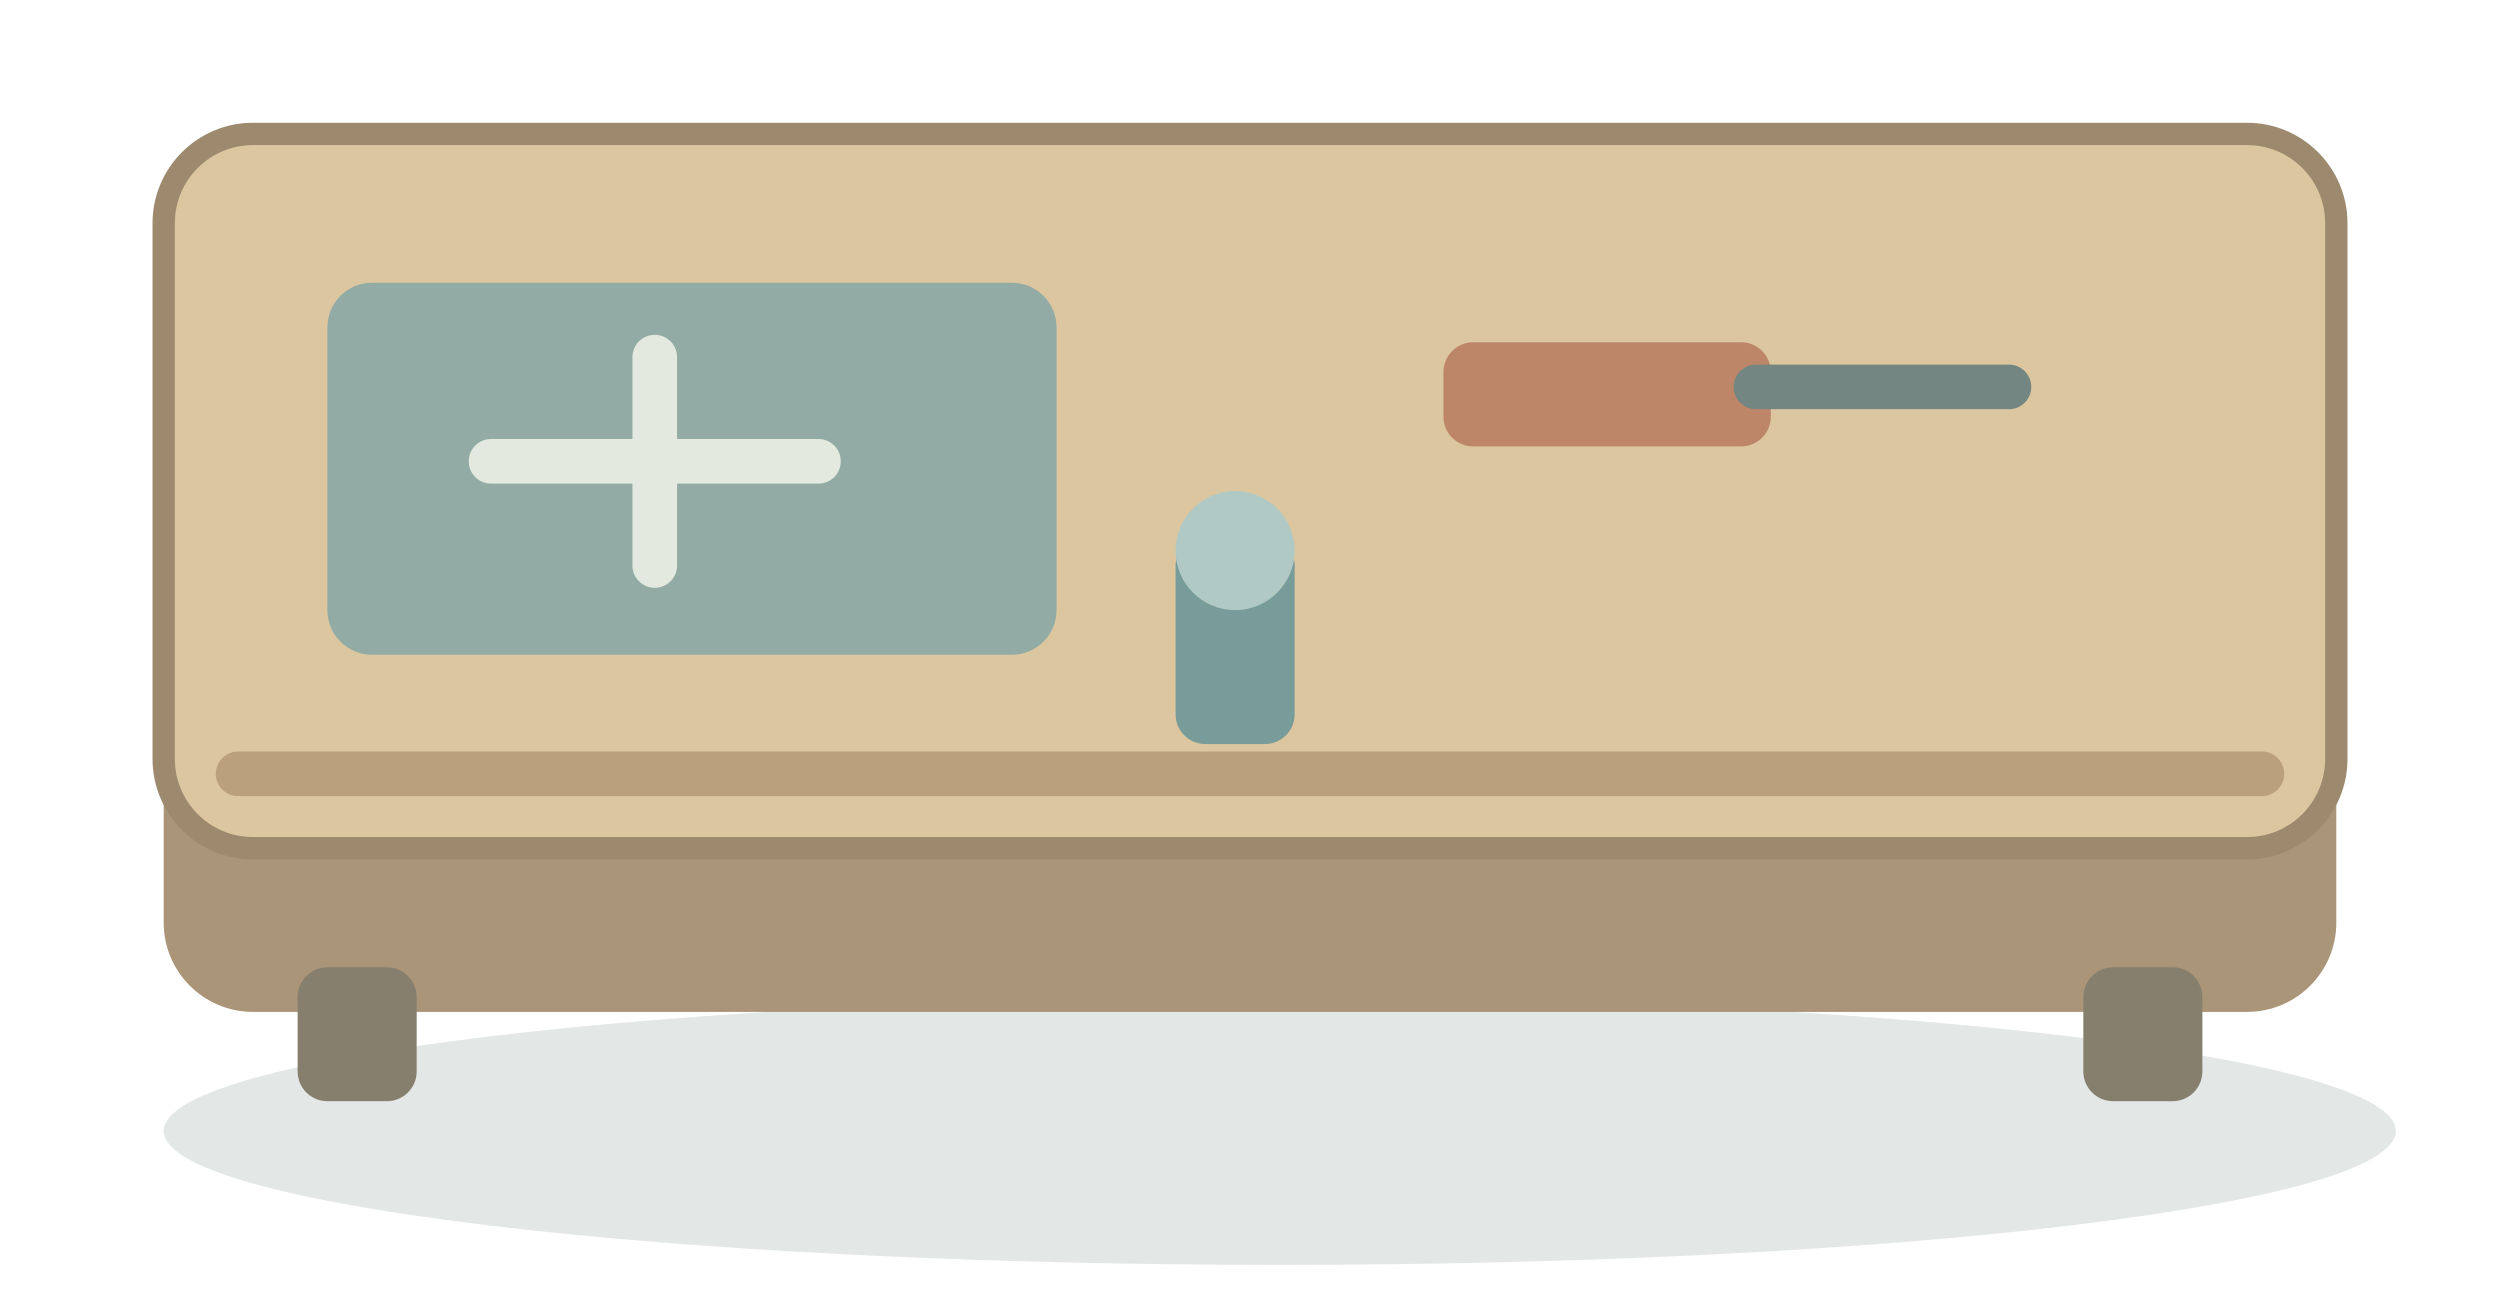
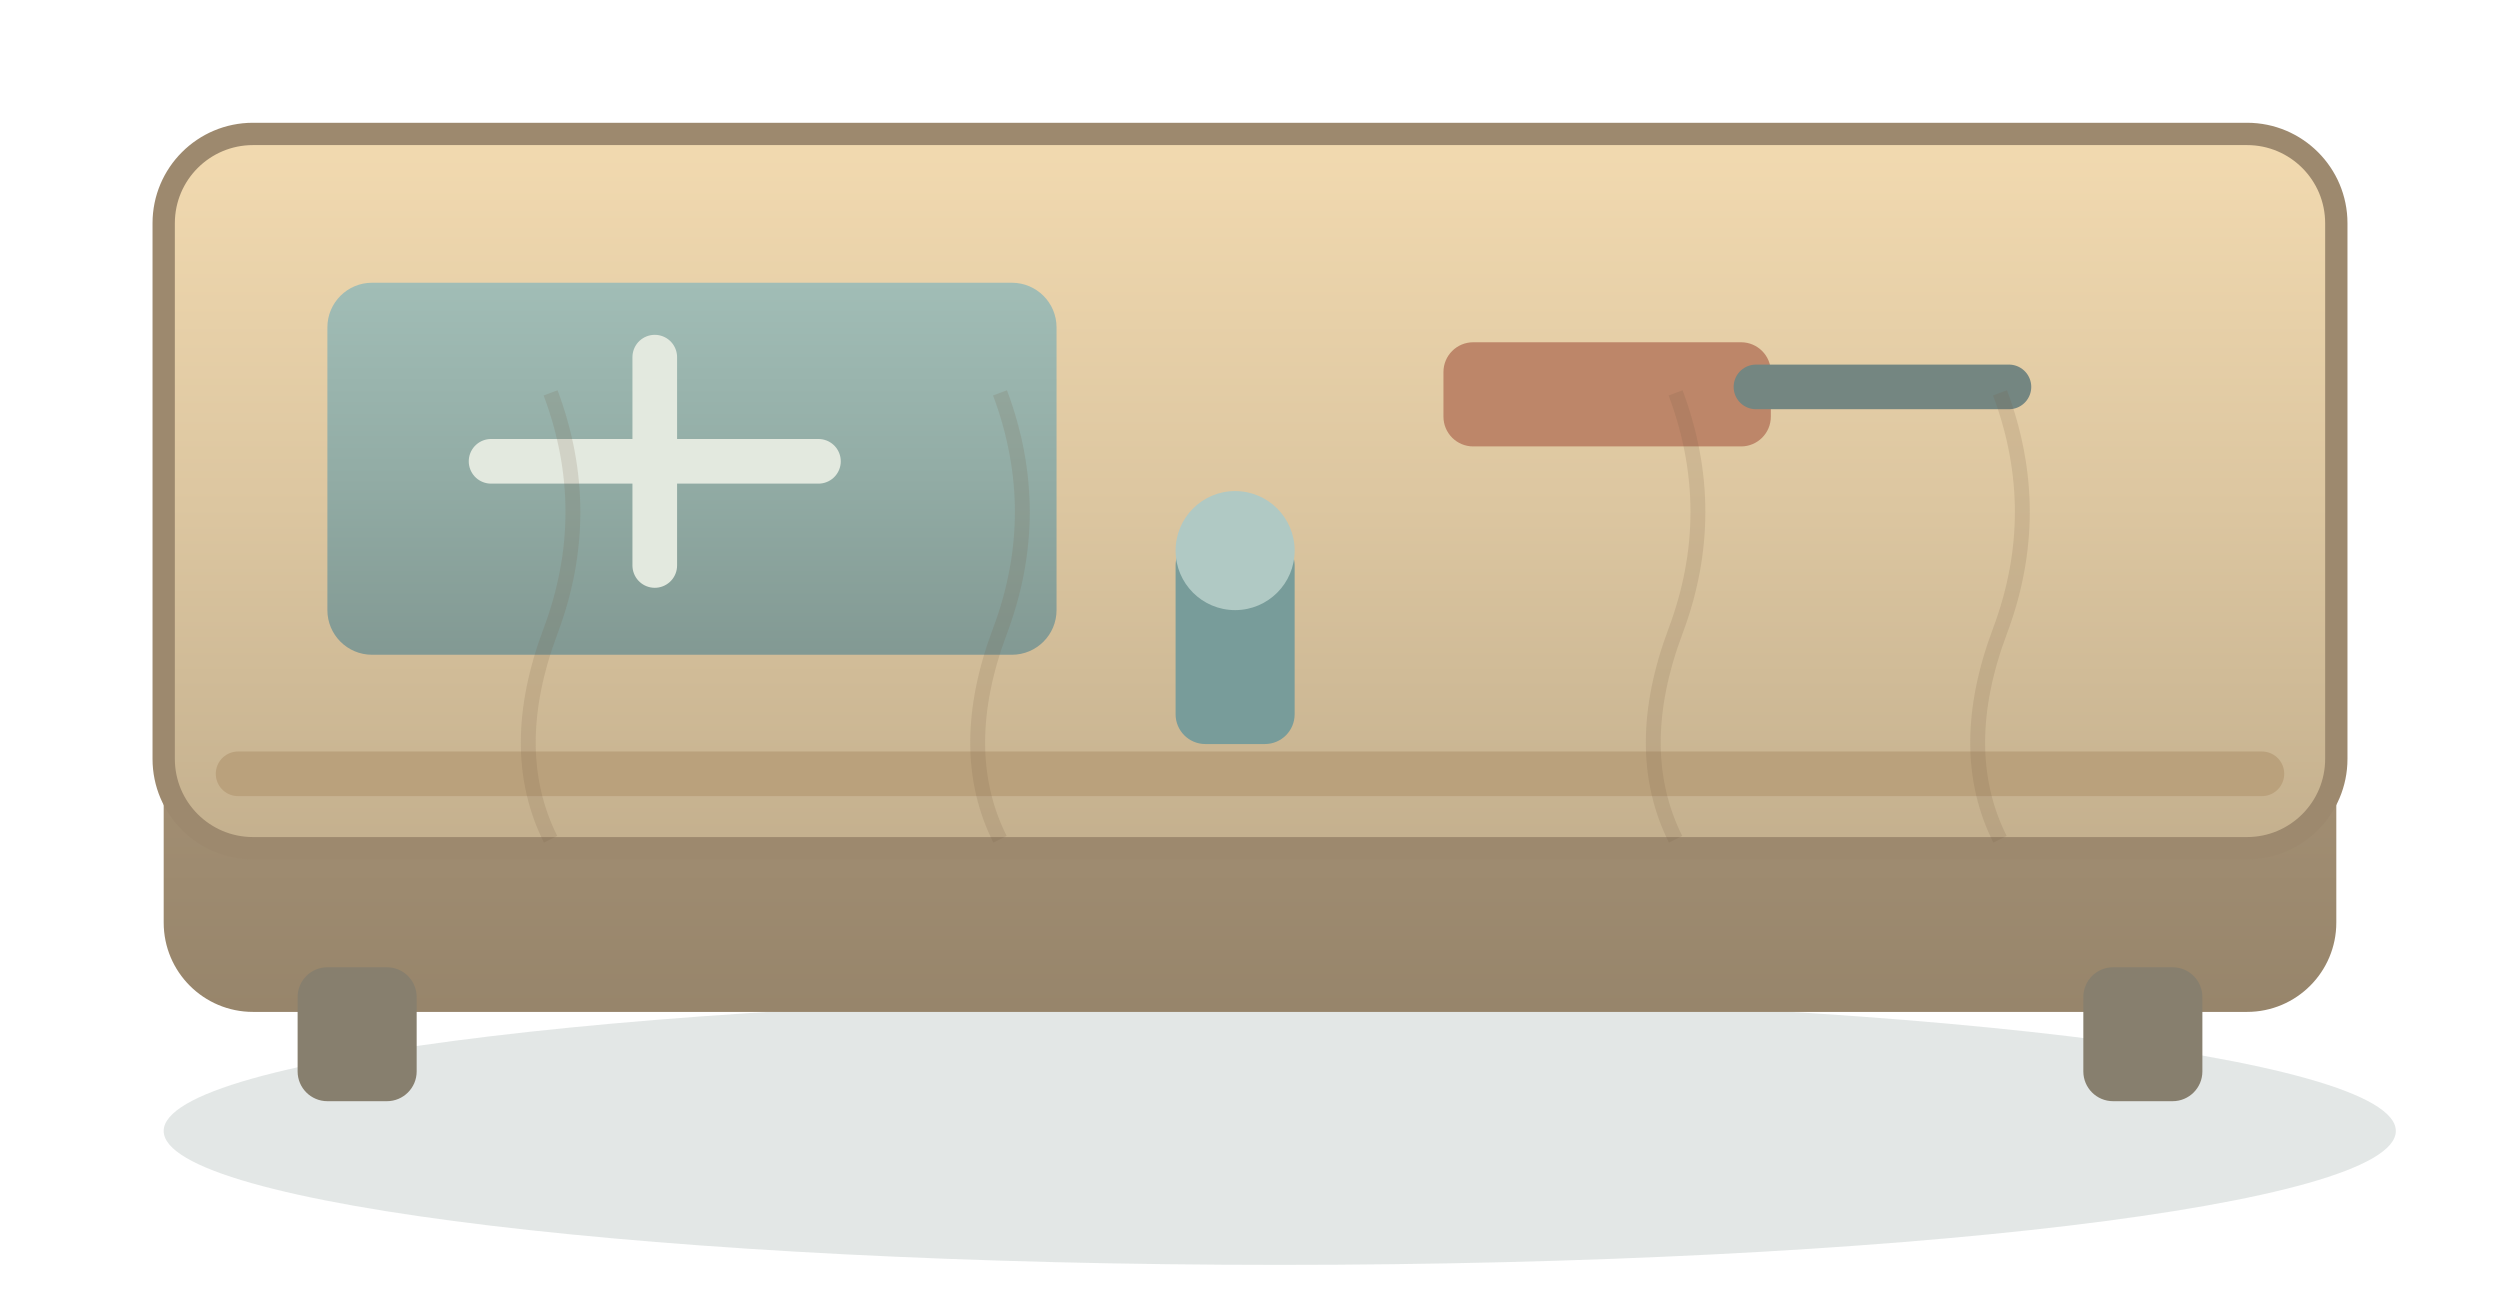
<svg xmlns="http://www.w3.org/2000/svg" width="168" height="88" viewBox="0 0 168 88">
+   <defs>
+     <linearGradient id="material0" x1="0" y1="0" x2="0" y2="1">
+       <stop offset="0" stop-color="#bba484" />
+       <stop offset=".52" stop-color="#AA9578" />
+       <stop offset="1" stop-color="#97856b" />
+     </linearGradient>
+     <linearGradient id="material1" x1="0" y1="0" x2="0" y2="1">
+       <stop offset="0" stop-color="#f2dab0" />
+       <stop offset=".52" stop-color="#DCC6A0" />
+       <stop offset="1" stop-color="#c4b08e" />
+     </linearGradient>
+     <linearGradient id="material2" x1="0" y1="0" x2="0" y2="1">
+       <stop offset="0" stop-color="#a1bdb6" />
+       <stop offset=".52" stop-color="#92ACA5" />
+       <stop offset="1" stop-color="#829993" />
+     </linearGradient>
+   </defs>
  <ellipse cx="86" cy="76" rx="75" ry="9" fill="#344B4A" fill-opacity="0.133" />
-   <rect x="11" y="14" width="146" height="54" rx="6" fill="#AA9578" />
-   <rect x="11" y="9" width="146" height="48" rx="6" fill="#DCC6A0" stroke="#9D896E" stroke-width="1.5" />
+   <rect x="11" y="14" width="146" height="54" rx="6" fill="url(#material0)" />
+   <rect x="11" y="9" width="146" height="48" rx="6" fill="url(#material1)" stroke="#9D896E" stroke-width="1.5" />
  <path d="M16 52 L152 52" fill="none" stroke="#BAA17C" stroke-width="3" stroke-linecap="round" />
-   <rect x="22" y="19" width="49" height="25" rx="3" fill="#92ACA5" />
+   <rect x="22" y="19" width="49" height="25" rx="3" fill="url(#material2)" />
  <path d="M33 31 L55 31" fill="none" stroke="#E3E9DF" stroke-width="3" stroke-linecap="round" />
  <path d="M44 24 L44 38" fill="none" stroke="#E3E9DF" stroke-width="3" stroke-linecap="round" />
  <rect x="97" y="23" width="22" height="7" rx="2" fill="#BD8669" />
  <path d="M118 26 L135 26" fill="none" stroke="#748681" stroke-width="3" stroke-linecap="round" />
  <rect x="79" y="36" width="8" height="14" rx="2" fill="#789C9A" />
  <circle cx="83" cy="37" r="4" fill="#B0C9C4" />
  <rect x="20" y="65" width="8" height="9" rx="2" fill="#877F6E" />
  <rect x="140" y="65" width="8" height="9" rx="2" fill="#877F6E" />
+   <g stroke="#725a43" stroke-opacity=".16" stroke-width="1" fill="none">
+     <path d="M 37.0 26.4 q 3 8 0 16 t 0 14" />
+     <path d="M 67.2 26.4 q 3 8 0 16 t 0 14" />
+     <path d="M 112.6 26.4 q 3 8 0 16 t 0 14" />
+     <path d="M 134.4 26.4 q 3 8 0 16 t 0 14" />
+   </g>
</svg>
